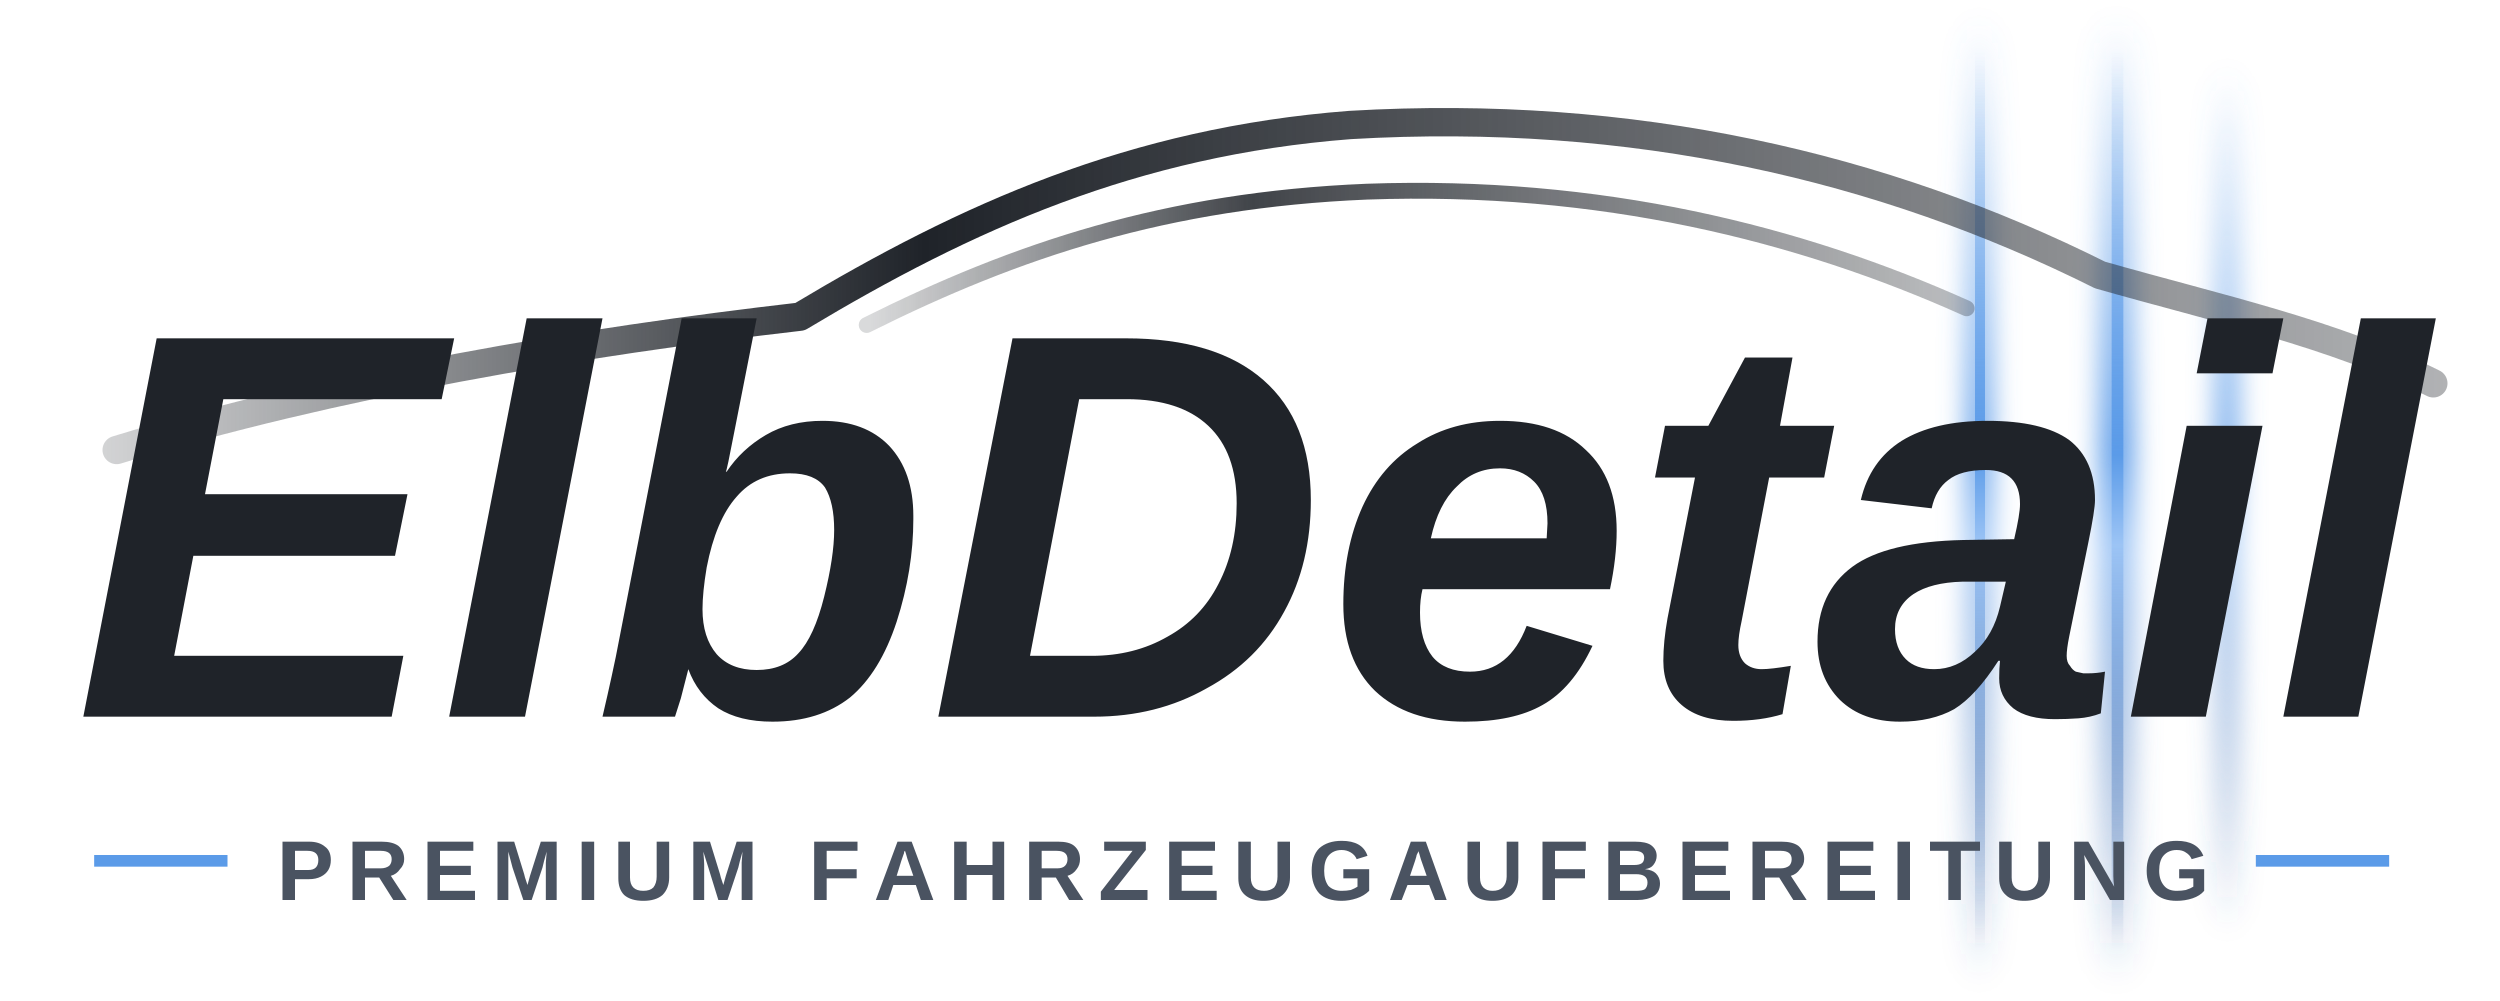
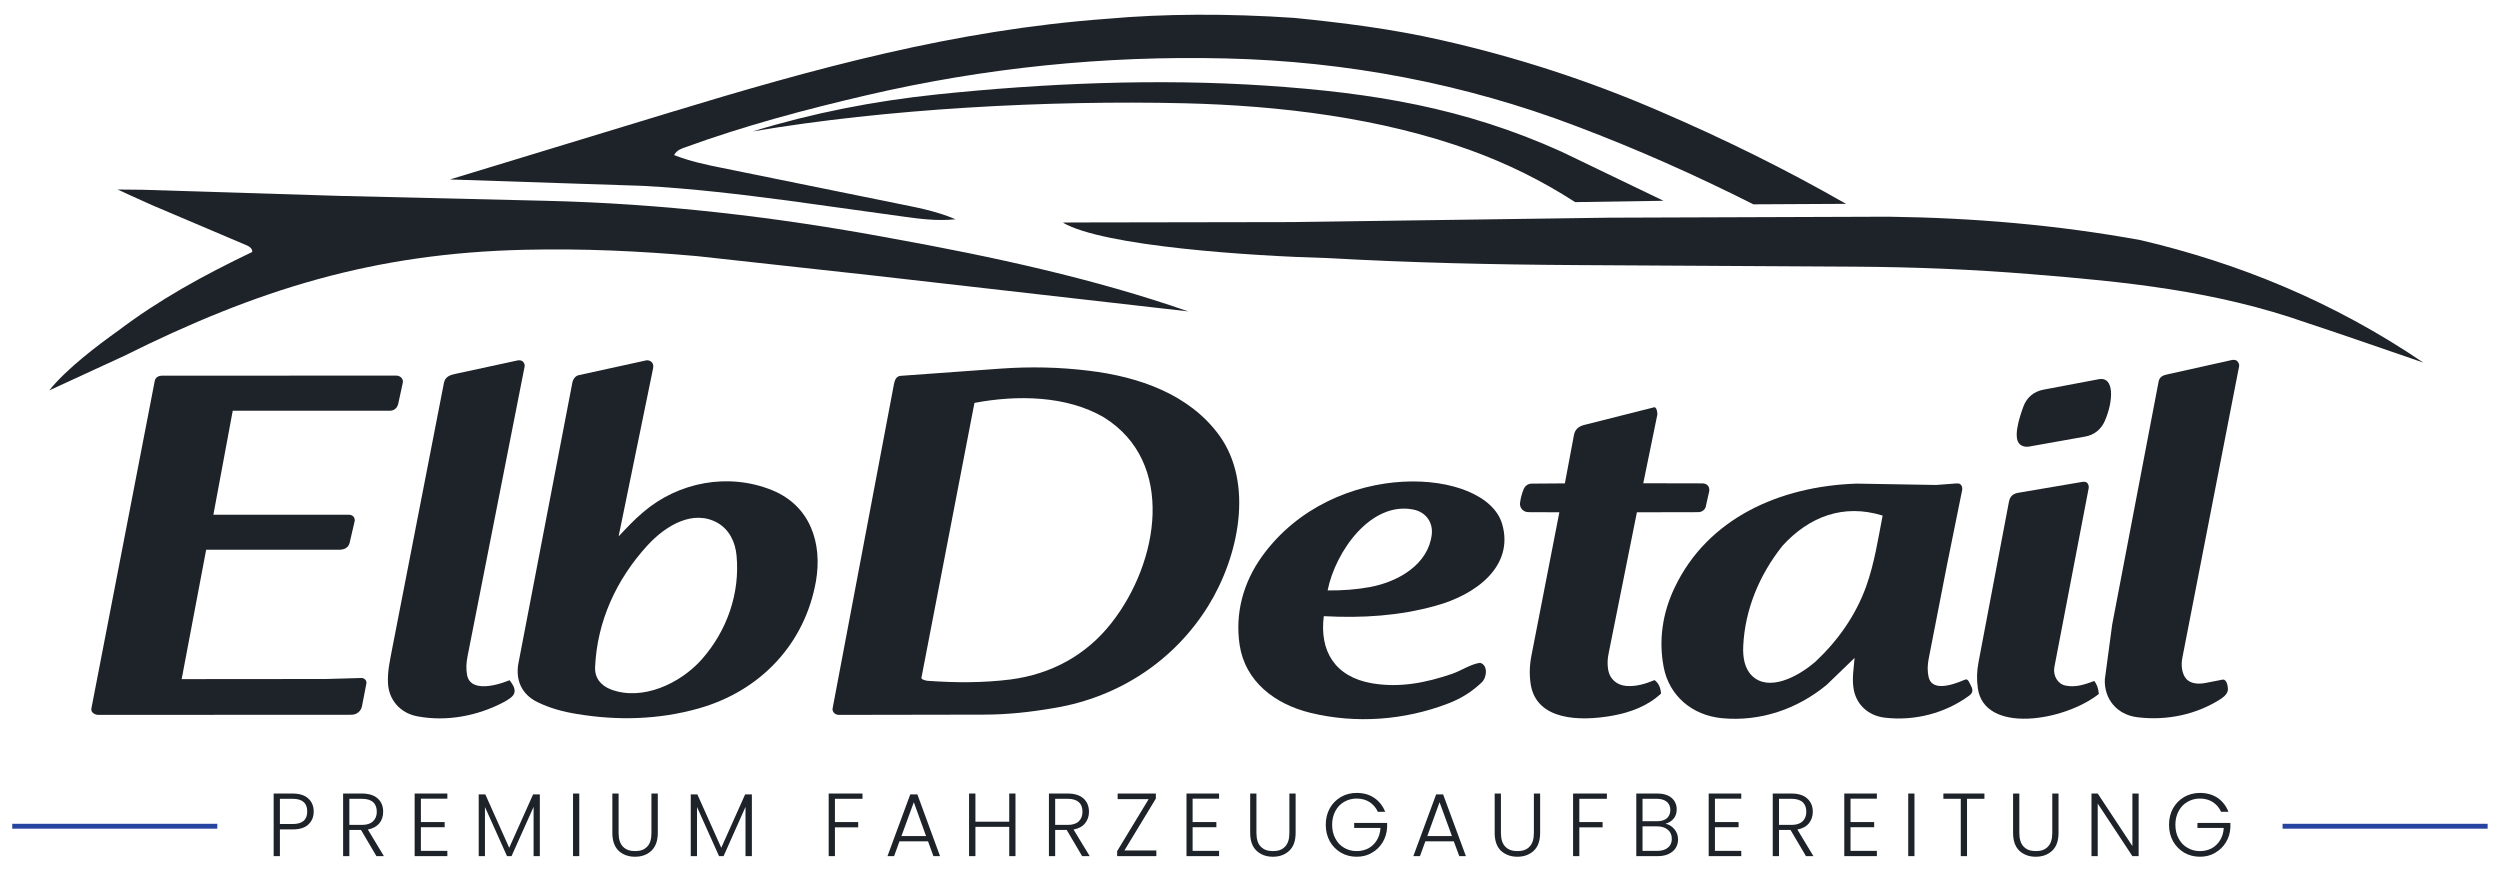
- <svg xmlns="http://www.w3.org/2000/svg" viewBox="0 0 300 120" width="300" height="120" role="img" aria-label="ElbDetail – Premium Fahrzeugaufbereitung">
-   <defs>
-     <linearGradient id="bar" x1="0" y1="0" x2="0" y2="1">
-       <stop offset="0" stop-color="#5b9be8" stop-opacity="0" />
-       <stop offset=".45" stop-color="#5b9be8" />
-       <stop offset=".55" stop-color="#9cc4f5" />
-       <stop offset="1" stop-color="#1c4f9c" stop-opacity="0" />
-     </linearGradient>
-     <linearGradient id="roof" x1="0" y1="0" x2="1" y2="0">
-       <stop offset="0" stop-color="#1f2329" stop-opacity=".2" />
-       <stop offset=".35" stop-color="#1f2329" />
-       <stop offset="1" stop-color="#1f2329" stop-opacity=".35" />
-     </linearGradient>
-     <filter id="glow" x="-200%" y="-10%" width="500%" height="120%">
-       <feGaussianBlur stdDeviation="1.6" />
-     </filter>
-   </defs>
-   <g filter="url(#glow)">
-     <rect x="236" y="2" width="3" height="116" fill="url(#bar)" />
-     <rect x="252" y="2" width="4" height="116" fill="url(#bar)" />
-     <rect x="266" y="8" width="2.5" height="104" fill="url(#bar)" />
+ <svg xmlns="http://www.w3.org/2000/svg" viewBox="23.96 36.52 204.09 70.85" width="204" height="71" role="img" aria-label="ElbDetail – Premium Fahrzeugaufbereitung">
+   <g fill="#1e2229">
+     <path d="M 49.04 102.68 C 49.04 102.34 48.95 102.08 48.75 101.91 C 48.56 101.73 48.26 101.64 47.84 101.64 L 46.81 101.64 L 46.81 103.7 L 47.84 103.7 C 48.64 103.7 49.04 103.36 49.04 102.68 M 49.13 103.74 C 48.85 104.01 48.41 104.14 47.84 104.14 L 46.81 104.14 L 46.81 106.32 L 46.3 106.32 L 46.3 101.21 L 47.84 101.21 C 48.41 101.21 48.84 101.35 49.13 101.62 C 49.42 101.88 49.57 102.24 49.57 102.68 C 49.57 103.12 49.42 103.47 49.13 103.74" />
+     <path d="M 52.48 103.77 L 53.52 103.77 C 53.91 103.77 54.21 103.67 54.41 103.48 C 54.62 103.28 54.72 103.02 54.72 102.7 C 54.72 102.36 54.62 102.1 54.43 101.92 C 54.23 101.74 53.93 101.64 53.51 101.64 L 52.48 101.64 Z M 54.69 106.32 L 53.43 104.18 L 52.48 104.18 L 52.48 106.32 L 51.97 106.32 L 51.97 101.21 L 53.51 101.21 C 54.07 101.21 54.51 101.35 54.8 101.62 C 55.1 101.89 55.24 102.25 55.24 102.7 C 55.24 103.07 55.14 103.38 54.93 103.64 C 54.71 103.9 54.4 104.07 53.99 104.15 L 55.3 106.32 Z M 54.69 106.32" />
+     <path d="M 58.32 101.63 L 58.32 103.54 L 60.26 103.54 L 60.26 103.96 L 58.32 103.96 L 58.32 105.89 L 60.48 105.89 L 60.48 106.32 L 57.81 106.32 L 57.81 101.21 L 60.48 101.21 L 60.48 101.63 Z M 58.32 101.63" />
+     <path d="M 68.03 101.28 L 68.03 106.32 L 67.52 106.32 L 67.52 102.3 L 65.72 106.32 L 65.35 106.32 L 63.55 102.31 L 63.55 106.32 L 63.04 106.32 L 63.04 101.28 L 63.58 101.28 L 65.53 105.64 L 67.48 101.28 Z M 68.03 101.28" />
+     <path d="M 71.25 106.32 L 70.74 106.32 L 70.74 101.21 L 71.25 101.21 Z M 71.25 106.32" />
+     <path d="M 74.46 101.21 L 74.46 104.43 C 74.46 104.93 74.58 105.31 74.82 105.55 C 75.06 105.8 75.39 105.91 75.81 105.91 C 76.23 105.91 76.55 105.8 76.79 105.55 C 77.03 105.31 77.14 104.94 77.14 104.43 L 77.14 101.21 L 77.66 101.21 L 77.66 104.42 C 77.66 105.07 77.48 105.55 77.14 105.88 C 76.8 106.2 76.35 106.37 75.8 106.37 C 75.25 106.37 74.8 106.2 74.46 105.88 C 74.12 105.55 73.95 105.07 73.95 104.42 L 73.95 101.21 Z M 74.46 101.21" />
+     <path d="M 85.34 101.28 L 85.34 106.32 L 84.82 106.32 L 84.82 102.3 L 83.03 106.32 L 82.66 106.32 L 80.86 102.31 L 80.86 106.32 L 80.35 106.32 L 80.35 101.28 L 80.89 101.28 L 82.84 105.64 L 84.79 101.28 Z M 85.34 101.28" />
+     <path d="M 94.37 101.21 L 94.37 101.64 L 92.12 101.64 L 92.12 103.54 L 94.02 103.54 L 94.02 103.97 L 92.12 103.97 L 92.12 106.32 L 91.61 106.32 L 91.61 101.21 Z M 94.37 101.21" />
+     <path d="M 99.56 104.68 L 98.56 101.92 L 97.55 104.68 Z M 99.72 105.11 L 97.39 105.11 L 96.95 106.32 L 96.41 106.32 L 98.27 101.28 L 98.85 101.28 L 100.7 106.32 L 100.16 106.32 Z M 99.72 105.11" />
+     <path d="M 106.86 101.21 L 106.86 106.32 L 106.35 106.32 L 106.35 103.93 L 103.59 103.93 L 103.59 106.32 L 103.07 106.32 L 103.07 101.21 L 103.59 101.21 L 103.59 103.51 L 106.35 103.51 L 106.35 101.21 Z M 106.86 101.21" />
+     <path d="M 110.1 103.77 L 111.13 103.77 C 111.53 103.77 111.83 103.67 112.03 103.48 C 112.23 103.28 112.33 103.02 112.33 102.7 C 112.33 102.36 112.23 102.1 112.04 101.92 C 111.84 101.74 111.54 101.64 111.12 101.64 L 110.1 101.64 Z M 112.3 106.32 L 111.04 104.18 L 110.1 104.18 L 110.1 106.32 L 109.59 106.32 L 109.59 101.21 L 111.12 101.21 C 111.69 101.21 112.12 101.35 112.42 101.62 C 112.71 101.89 112.86 102.25 112.86 102.7 C 112.86 103.07 112.75 103.38 112.54 103.64 C 112.33 103.9 112.02 104.07 111.6 104.15 L 112.92 106.32 Z M 112.3 106.32" />
+     <path d="M 115.75 105.86 L 118.36 105.86 L 118.36 106.32 L 115.16 106.32 L 115.16 105.91 L 117.73 101.67 L 115.2 101.67 L 115.2 101.21 L 118.32 101.21 L 118.32 101.62 Z M 115.75 105.86" />
+     <path d="M 121.32 101.63 L 121.32 103.54 L 123.26 103.54 L 123.26 103.96 L 121.32 103.96 L 121.32 105.89 L 123.48 105.89 L 123.48 106.32 L 120.82 106.32 L 120.82 101.21 L 123.48 101.21 L 123.48 101.63 Z M 121.32 101.63" />
+     <path d="M 126.53 101.21 L 126.53 104.43 C 126.53 104.93 126.65 105.31 126.89 105.55 C 127.13 105.8 127.46 105.91 127.88 105.91 C 128.3 105.91 128.63 105.8 128.86 105.55 C 129.1 105.31 129.22 104.94 129.22 104.43 L 129.22 101.21 L 129.73 101.21 L 129.73 104.42 C 129.73 105.07 129.56 105.55 129.21 105.88 C 128.87 106.2 128.43 106.37 127.88 106.37 C 127.32 106.37 126.88 106.2 126.54 105.88 C 126.19 105.55 126.02 105.07 126.02 104.42 L 126.02 101.21 Z M 126.53 101.21" />
+     <path d="M 136.44 102.7 C 136.29 102.37 136.07 102.11 135.77 101.91 C 135.47 101.72 135.12 101.62 134.71 101.62 C 134.34 101.62 134 101.71 133.69 101.89 C 133.39 102.06 133.15 102.31 132.98 102.63 C 132.8 102.96 132.71 103.34 132.71 103.76 C 132.71 104.19 132.8 104.57 132.98 104.89 C 133.15 105.22 133.39 105.47 133.69 105.64 C 134 105.82 134.34 105.91 134.71 105.91 C 135.07 105.91 135.39 105.83 135.68 105.68 C 135.96 105.52 136.19 105.3 136.36 105.02 C 136.54 104.73 136.63 104.41 136.66 104.02 L 134.51 104.02 L 134.51 103.61 L 137.2 103.61 L 137.2 103.98 C 137.17 104.43 137.05 104.84 136.83 105.2 C 136.61 105.56 136.32 105.84 135.95 106.05 C 135.59 106.27 135.17 106.37 134.71 106.37 C 134.24 106.37 133.81 106.26 133.43 106.04 C 133.05 105.81 132.74 105.51 132.52 105.11 C 132.3 104.71 132.19 104.26 132.19 103.76 C 132.19 103.26 132.3 102.81 132.52 102.41 C 132.74 102.02 133.05 101.71 133.43 101.49 C 133.81 101.27 134.24 101.16 134.71 101.16 C 135.26 101.16 135.74 101.29 136.14 101.56 C 136.55 101.84 136.85 102.22 137.04 102.7 Z M 136.44 102.7" />
+     <path d="M 142.49 104.68 L 141.48 101.92 L 140.48 104.68 Z M 142.64 105.11 L 140.32 105.11 L 139.88 106.32 L 139.34 106.32 L 141.2 101.28 L 141.77 101.28 L 143.63 106.32 L 143.09 106.32 Z M 142.64 105.11" />
+     <path d="M 146.49 101.21 L 146.49 104.43 C 146.49 104.93 146.61 105.31 146.85 105.55 C 147.09 105.8 147.42 105.91 147.84 105.91 C 148.26 105.91 148.59 105.8 148.82 105.55 C 149.06 105.31 149.18 104.94 149.18 104.43 L 149.18 101.21 L 149.69 101.21 L 149.69 104.42 C 149.69 105.07 149.52 105.55 149.17 105.88 C 148.83 106.2 148.38 106.37 147.83 106.37 C 147.29 106.37 146.84 106.2 146.49 105.88 C 146.15 105.55 145.98 105.07 145.98 104.42 L 145.98 101.21 Z M 146.49 101.21" />
+     <path d="M 155.14 101.21 L 155.14 101.64 L 152.89 101.64 L 152.89 103.54 L 154.79 103.54 L 154.79 103.97 L 152.89 103.97 L 152.89 106.32 L 152.38 106.32 L 152.38 101.21 Z M 155.14 101.21" />
+     <path d="M 160.13 105.62 C 160.34 105.45 160.44 105.21 160.44 104.9 C 160.44 104.59 160.33 104.35 160.12 104.17 C 159.9 103.98 159.61 103.89 159.24 103.89 L 158.05 103.89 L 158.05 105.89 L 159.27 105.89 C 159.64 105.89 159.92 105.8 160.13 105.62 M 158.05 103.47 L 159.24 103.47 C 159.58 103.47 159.85 103.39 160.04 103.23 C 160.22 103.06 160.32 102.84 160.32 102.55 C 160.32 102.27 160.22 102.05 160.04 101.89 C 159.85 101.73 159.57 101.64 159.21 101.64 L 158.05 101.64 Z M 160.65 104.12 C 160.85 104.36 160.95 104.64 160.95 104.95 C 160.95 105.21 160.89 105.44 160.76 105.65 C 160.63 105.86 160.44 106.02 160.19 106.14 C 159.95 106.26 159.65 106.32 159.3 106.32 L 157.54 106.32 L 157.54 101.21 L 159.25 101.21 C 159.77 101.21 160.16 101.34 160.43 101.57 C 160.7 101.81 160.84 102.12 160.84 102.5 C 160.84 102.82 160.75 103.07 160.58 103.27 C 160.41 103.47 160.19 103.6 159.92 103.68 C 160.21 103.73 160.45 103.88 160.65 104.12" />
+     <path d="M 163.96 101.63 L 163.96 103.54 L 165.89 103.54 L 165.89 103.96 L 163.96 103.96 L 163.96 105.89 L 166.11 105.89 L 166.11 106.32 L 163.45 106.32 L 163.45 101.21 L 166.11 101.21 L 166.11 101.63 Z M 163.96 101.63" />
+     <path d="M 169.19 103.77 L 170.22 103.77 C 170.62 103.77 170.91 103.67 171.12 103.48 C 171.32 103.28 171.42 103.02 171.42 102.7 C 171.42 102.36 171.32 102.1 171.13 101.92 C 170.93 101.74 170.62 101.64 170.21 101.64 L 169.19 101.64 Z M 171.39 106.32 L 170.13 104.18 L 169.19 104.18 L 169.19 106.32 L 168.68 106.32 L 168.68 101.21 L 170.21 101.21 C 170.78 101.21 171.21 101.35 171.5 101.62 C 171.8 101.89 171.95 102.25 171.95 102.7 C 171.95 103.07 171.84 103.38 171.63 103.64 C 171.42 103.9 171.11 104.07 170.69 104.15 L 172 106.32 Z M 171.39 106.32" />
+     <path d="M 175.03 101.63 L 175.03 103.54 L 176.96 103.54 L 176.96 103.96 L 175.03 103.96 L 175.03 105.89 L 177.18 105.89 L 177.18 106.32 L 174.52 106.32 L 174.52 101.21 L 177.18 101.21 L 177.18 101.63 Z M 175.03 101.63" />
+     <path d="M 180.25 106.32 L 179.74 106.32 L 179.74 101.21 L 180.25 101.21 Z M 180.25 106.32" />
+     <path d="M 185.96 101.21 L 185.96 101.64 L 184.54 101.64 L 184.54 106.32 L 184.03 106.32 L 184.03 101.64 L 182.61 101.64 L 182.61 101.21 Z M 185.96 101.21" />
+     <path d="M 188.81 101.21 L 188.81 104.43 C 188.81 104.93 188.93 105.31 189.17 105.55 C 189.41 105.8 189.74 105.91 190.16 105.91 C 190.58 105.91 190.91 105.8 191.14 105.55 C 191.38 105.31 191.5 104.94 191.5 104.43 L 191.5 101.21 L 192.01 101.21 L 192.01 104.42 C 192.01 105.07 191.84 105.55 191.49 105.88 C 191.15 106.2 190.7 106.37 190.15 106.37 C 189.6 106.37 189.16 106.2 188.81 105.88 C 188.47 105.55 188.3 105.07 188.3 104.42 L 188.3 101.21 Z M 188.81 101.21" />
+     <path d="M 198.55 106.32 L 198.04 106.32 L 195.21 102.03 L 195.21 106.32 L 194.7 106.32 L 194.7 101.21 L 195.21 101.21 L 198.04 105.5 L 198.04 101.21 L 198.55 101.21 Z M 198.55 106.32" />
+     <path d="M 205.28 102.7 C 205.13 102.37 204.91 102.11 204.61 101.91 C 204.31 101.72 203.96 101.62 203.55 101.62 C 203.18 101.62 202.84 101.71 202.54 101.89 C 202.23 102.06 202 102.31 201.82 102.63 C 201.64 102.96 201.55 103.34 201.55 103.76 C 201.55 104.19 201.64 104.57 201.82 104.89 C 202 105.22 202.23 105.47 202.54 105.64 C 202.84 105.82 203.18 105.91 203.55 105.91 C 203.91 105.91 204.23 105.83 204.52 105.68 C 204.8 105.52 205.03 105.3 205.2 105.02 C 205.38 104.73 205.47 104.41 205.5 104.02 L 203.35 104.02 L 203.35 103.61 L 206.04 103.61 L 206.04 103.98 C 206.02 104.43 205.89 104.84 205.67 105.2 C 205.45 105.56 205.16 105.84 204.79 106.05 C 204.43 106.27 204.01 106.37 203.55 106.37 C 203.09 106.37 202.66 106.26 202.27 106.04 C 201.89 105.81 201.59 105.51 201.36 105.11 C 201.14 104.71 201.03 104.26 201.03 103.76 C 201.03 103.26 201.14 102.81 201.36 102.41 C 201.59 102.02 201.89 101.71 202.27 101.49 C 202.66 101.27 203.09 101.16 203.55 101.16 C 204.1 101.16 204.58 101.29 204.99 101.56 C 205.4 101.84 205.69 102.22 205.88 102.7 Z M 205.28 102.7" />
+     <path d="M 120.96 61.85 C 113.29 59.18 105.06 57.39 96.65 55.87 C 87.31 54.13 77.95 53.04 68.46 52.82 L 51.66 52.42 L 35.56 51.92 C 34.83 51.91 33.56 51.9 33.56 51.9 C 33.56 51.9 35.66 52.87 36.43 53.2 L 44.13 56.47 C 44.34 56.56 44.58 56.74 44.55 57 C 40.52 58.93 36.96 60.89 33.59 63.44 C 31.99 64.58 29.4 66.52 27.98 68.3 L 34.08 65.49 C 44.98 60.06 54.45 57.1 66.81 56.82 C 71.56 56.71 76.14 56.92 80.88 57.34 L 95.07 58.9 Z M 120.96 61.85" />
+     <path d="M 129.62 37.89 C 133.68 38.3 137.6 38.79 141.6 39.7 C 147.76 41.09 153.68 43.01 159.47 45.52 C 164.7 47.77 169.72 50.24 174.66 53.07 L 167.1 53.11 C 162.38 50.73 157.62 48.61 152.67 46.74 C 143.51 43.25 133.87 41.43 124.04 41.2 C 114.12 40.96 104.32 41.96 94.68 44.21 C 89.66 45.38 84.75 46.69 79.94 48.44 C 79.55 48.58 79.23 48.67 78.99 49.09 C 80.29 49.6 81.54 49.86 82.92 50.14 L 96.99 53 C 98.7 53.35 100.29 53.62 101.97 54.33 C 100.4 54.49 98.98 54.29 97.48 54.08 L 88.54 52.84 C 84.46 52.3 80.52 51.82 76.39 51.6 L 60.69 51.08 L 78.55 45.64 C 90.48 42.01 101.86 38.87 114.38 37.96 C 118.93 37.55 124.15 37.52 129.62 37.89" />
+     <path d="M 221.79 66.03 C 218.19 64.79 214.62 63.55 212.35 62.81 C 204.82 60.15 197.44 59.43 189.76 58.81 C 184.95 58.42 180.28 58.23 175.45 58.2 L 152.66 58.07 C 145.85 58.03 139.16 57.88 132.39 57.5 C 126.09 57.33 114.02 56.54 110.72 54.6 L 111.62 54.59 L 129.39 54.56 L 155.32 54.2 L 178.12 54.12 C 185.07 54.21 191.88 54.79 198.7 56.03 C 206.71 57.91 214.45 61.05 221.79 66.03" />
+     <path d="M 127.31 43.42 C 118.43 42.83 109.28 43.22 100.43 44.14 C 95.3 44.68 90.32 45.65 85.4 47.16 C 85.51 47.16 86.17 47.16 85.4 47.16 C 96.31 45.3 109.55 44.6 120.65 44.86 C 128.47 45.05 136.67 46.04 144.02 48.7 C 147.04 49.8 149.82 51.17 152.55 52.93 L 159.76 52.82 L 151.43 48.81 C 143.47 45.21 135.96 44 127.31 43.42" />
+     <path d="M 114.7 87.28 C 112.64 89.91 109.8 91.46 106.45 91.9 C 104.19 92.18 102 92.17 99.71 92.01 C 99.6 92.01 99.15 91.9 99.18 91.77 L 103.51 69.32 C 106.99 68.66 111.02 68.72 114.06 70.49 C 119.98 74.15 118.57 82.35 114.7 87.28 M 123.48 71.95 C 121.05 68.62 116.94 67.18 112.82 66.69 C 110.43 66.4 108.1 66.35 105.68 66.52 L 97.5 67.11 C 97.13 67.13 97 67.46 96.94 67.78 L 91.93 94.26 C 91.88 94.56 92.16 94.79 92.43 94.79 L 104.18 94.77 C 106.19 94.77 108.03 94.57 110.07 94.22 C 115.38 93.32 119.84 90.32 122.58 85.92 C 125.09 81.88 126.35 75.89 123.48 71.95" />
+     <path d="M 53.39 91.78 L 50.55 91.86 L 38.79 91.87 L 40.79 81.31 L 51.62 81.31 C 52.1 81.31 52.41 81.12 52.5 80.75 L 52.91 78.99 C 52.97 78.71 52.78 78.46 52.46 78.45 L 41.38 78.45 L 42.96 69.96 L 55.73 69.96 C 56.13 69.98 56.39 69.74 56.47 69.39 L 56.84 67.69 C 56.91 67.37 56.66 67.09 56.29 67.09 L 37.18 67.1 C 36.89 67.1 36.64 67.25 36.59 67.54 L 31.42 94.27 C 31.36 94.59 31.7 94.79 32 94.79 L 52.64 94.78 C 53.1 94.78 53.43 94.47 53.51 94.09 L 53.87 92.23 C 53.92 91.95 53.66 91.74 53.39 91.78" />
+     <path d="M 62.09 91.54 C 62 91.03 62.02 90.55 62.13 90 L 66.79 66.34 C 66.82 66.15 66.71 66.01 66.65 65.95 C 66.57 65.86 66.39 65.82 66.23 65.85 L 61.14 66.95 C 60.7 67.04 60.3 67.18 60.2 67.69 L 55.94 89.57 C 55.77 90.48 55.6 91.22 55.63 92.13 C 55.67 93.5 56.57 94.64 58.05 94.91 C 60.43 95.36 62.96 94.87 65.08 93.75 C 65.41 93.57 65.91 93.29 65.96 92.95 C 66.03 92.55 65.74 92.21 65.56 91.96 C 64.1 92.55 62.33 92.82 62.09 91.54" />
+     <path d="M 81.23 90.28 C 79.47 92.25 76.39 93.67 73.85 92.72 C 73.03 92.41 72.51 91.8 72.54 90.91 C 72.7 87.18 74.26 83.74 76.82 80.95 C 78.32 79.31 80.57 77.99 82.55 79.12 C 83.51 79.68 83.99 80.69 84.09 81.79 C 84.38 84.84 83.32 87.93 81.23 90.28 M 87 76.45 C 83.44 75 79.36 75.77 76.48 78.23 C 75.73 78.86 75.13 79.51 74.46 80.22 L 77.27 66.53 C 77.31 66.3 77.3 66.16 77.18 66.01 C 77.11 65.92 76.91 65.81 76.71 65.85 L 71.19 67.06 C 70.92 67.12 70.73 67.4 70.68 67.69 L 66.29 90.54 C 66.02 91.93 66.54 93.11 67.82 93.74 C 68.84 94.24 69.91 94.53 71.08 94.72 C 74.4 95.27 77.73 95.18 80.97 94.27 C 86.1 92.83 89.68 88.94 90.57 83.88 C 91.11 80.77 90.11 77.72 87 76.45" />
+     <path d="M 206.16 65.82 L 200.86 67 C 200.53 67.07 200.25 67.2 200.18 67.58 L 196.39 87.42 L 195.79 91.89 C 195.72 93.48 196.77 94.77 198.43 94.98 C 200.8 95.28 203.27 94.78 205.28 93.47 C 205.63 93.24 205.83 92.98 205.84 92.7 C 205.84 92.45 205.74 91.86 205.41 91.91 L 204.03 92.18 C 203.51 92.28 202.82 92.29 202.43 91.84 C 202.07 91.42 202 90.73 202.12 90.12 L 206.75 66.34 C 206.79 66.15 206.67 65.99 206.59 65.9 C 206.5 65.81 206.34 65.79 206.16 65.82" />
+     <path d="M 192.59 92.4 C 191.96 92.28 191.54 91.6 191.67 90.89 L 194.47 76.29 C 194.51 76.09 194.42 75.92 194.34 75.84 C 194.26 75.77 194.11 75.74 193.95 75.77 L 188.71 76.66 C 188.27 76.74 188.04 76.97 187.96 77.4 L 185.48 90.48 C 185.34 91.22 185.32 91.89 185.42 92.6 C 185.94 96.38 192.47 95.32 195.3 93.08 C 195.26 92.59 195.14 92.31 194.93 92.02 C 194.17 92.3 193.43 92.57 192.59 92.4" />
+     <path d="M 195.28 67.39 L 190.78 68.24 C 189.98 68.39 189.41 68.89 189.14 69.62 C 188.75 70.68 188.28 72.27 188.89 72.73 C 189.02 72.84 189.29 72.94 189.58 72.89 L 194.18 72.07 C 194.94 71.94 195.49 71.47 195.79 70.79 C 196.48 69.21 196.61 67.13 195.28 67.39" />
+     <path d="M 176.31 84.29 C 175.46 86.66 174 88.73 172.16 90.45 C 170.67 91.74 168.32 92.91 166.98 91.59 C 166.36 90.98 166.23 90.05 166.27 89.18 C 166.41 86.17 167.6 83.34 169.48 80.98 C 171.66 78.59 174.47 77.53 177.65 78.52 C 177.26 80.53 176.98 82.41 176.31 84.29 M 184.38 91.91 C 183.1 92.47 181.64 92.82 181.4 91.68 C 181.3 91.22 181.31 90.75 181.4 90.26 L 182.88 82.67 L 184.15 76.4 C 184.18 76.22 184.09 76.02 183.98 75.95 C 183.9 75.89 183.76 75.89 183.61 75.9 L 182.01 76.02 L 175.52 75.91 C 169.22 76.12 163.35 78.76 160.67 84.4 C 159.68 86.47 159.35 88.69 159.78 90.91 C 160.23 93.22 162.08 94.82 164.53 95.06 C 167.66 95.36 170.7 94.31 173.08 92.34 L 175.36 90.14 C 175.29 90.99 175.16 91.72 175.26 92.52 C 175.42 93.87 176.42 94.86 177.85 95.02 C 180.28 95.3 182.76 94.65 184.7 93.23 C 185.03 93 185.06 92.73 184.82 92.33 C 184.75 92.2 184.62 91.8 184.38 91.91" />
+     <path d="M 159.03 91.95 C 158.26 92.27 157.54 92.48 156.75 92.43 C 155.96 92.37 155.39 91.88 155.25 91.14 C 155.17 90.68 155.18 90.23 155.29 89.73 L 157.59 78.25 L 162.59 78.24 C 162.88 78.24 163.1 78.08 163.2 77.84 L 163.5 76.5 C 163.53 76.12 163.3 75.89 162.93 75.89 L 158.11 75.88 L 159.25 70.32 C 159.29 70.16 159.21 69.63 158.99 69.68 L 153.29 71.12 C 152.84 71.23 152.53 71.49 152.45 71.95 L 151.71 75.89 L 149 75.91 C 148.7 75.91 148.46 76.1 148.35 76.35 C 148.2 76.72 148.1 77.08 148.05 77.48 C 148 77.89 148.3 78.23 148.73 78.24 L 151.26 78.25 L 148.98 89.95 C 148.82 90.78 148.8 91.56 148.93 92.35 C 149.43 95.21 152.86 95.35 155.62 94.85 C 157.08 94.58 158.46 94.07 159.56 93.05 C 159.53 92.56 159.35 92.18 159.03 91.95" />
+     <path d="M 140.84 80.09 C 140.55 82.46 138.2 83.9 135.82 84.35 C 134.68 84.56 133.57 84.64 132.34 84.63 C 132.99 81.41 135.9 77.33 139.35 78.03 C 140.37 78.23 140.97 79.09 140.84 80.09 M 127 81.83 C 125.45 83.98 124.77 86.5 125.16 89.09 C 125.61 92.03 127.99 93.9 130.93 94.62 C 134.65 95.53 138.62 95.23 142.18 93.86 C 143.26 93.45 144.13 92.89 144.92 92.14 C 145.37 91.71 145.43 90.69 144.78 90.54 C 144 90.65 143.26 91.18 142.5 91.44 C 140.39 92.16 138.24 92.6 135.96 92.21 C 132.91 91.68 131.67 89.55 132.03 86.73 C 135.16 86.9 138.18 86.71 141.13 85.89 C 144.5 84.98 147.58 82.62 146.59 79.21 C 145.27 74.62 132.88 73.71 127 81.83" />
  </g>
-   <rect x="237" y="6" width="1.2" height="108" fill="url(#bar)" />
-   <rect x="253.4" y="6" width="1.4" height="108" fill="url(#bar)" />
-   <path d="M14 54 C 40 46, 70 41, 96 38 C 116 26, 136 17, 162 15 C 196 13, 226 20, 252 33 C 266 37, 280 40, 292 46" fill="none" stroke="url(#roof)" stroke-width="3.4" stroke-linecap="round" stroke-linejoin="round" />
-   <path d="M104 39 C 122 30, 140 24, 164 23 C 192 22, 216 28, 236 37" fill="none" stroke="url(#roof)" stroke-width="1.9" stroke-linecap="round" opacity=".85" />
-   <path d="M10 86 18.8 40.6H54.5L53 47.9H26.8L24.6 59.3H48.9L47.4 66.7H23.2L20.9 78.7H48.4L47 86Z M53.9 86 63.2 38.2H72.3L63 86Z M98.7 50.5Q103.8 50.5 106.7 53.5Q109.6 56.6 109.6 61.9V62.3Q109.6 68.4 107.6 74.6Q105.6 80.7 102 83.7Q98.3 86.6 92.7 86.6Q88.7 86.6 86.2 85Q83.7 83.3 82.6 80.3H82.6L81.7 83.8L81 86H72.3Q72.4 85.5 72.9 83.4Q73.4 81.2 73.9 78.8L81.8 38.2H90.8L88.1 51.9Q87.2 56.6 87.1 56.6H87.2Q89 53.9 91.9 52.2Q94.8 50.5 98.7 50.5ZM94.8 56.8Q90.8 56.8 88.4 59.6Q85.9 62.4 84.8 68.1Q84.3 71.1 84.3 73.1Q84.3 76.5 86 78.5Q87.7 80.4 90.8 80.4Q94 80.4 95.8 78.4Q97.7 76.4 98.9 71.6Q100.1 66.8 100.1 63.6Q100.1 60.3 99 58.5Q97.8 56.8 94.8 56.8Z M135.1 40.6Q145.9 40.6 151.6 45.6Q157.3 50.6 157.3 60Q157.3 67.6 154.1 73.4Q150.9 79.3 144.8 82.6Q138.8 86 131.3 86H112.6L121.5 40.6ZM123.6 78.7H131Q136.1 78.7 140.1 76.4Q144.1 74.2 146.2 70.1Q148.4 65.9 148.4 60.4Q148.4 54.3 145 51.1Q141.6 47.9 135.2 47.9H129.5Z M170.7 70.7Q170.4 71.9 170.4 73.5Q170.4 76.9 171.9 78.8Q173.4 80.6 176.4 80.6Q181.1 80.6 183.2 75.1L191.1 77.5Q188.7 82.6 185.1 84.6Q181.6 86.6 175.8 86.6Q168.9 86.6 165 82.9Q161.2 79.2 161.2 72.5Q161.2 65.9 163.5 60.8Q165.8 55.8 170.1 53.2Q174.3 50.5 180 50.5Q186.7 50.5 190.3 54Q194 57.4 194 63.7Q194 66.9 193.2 70.7ZM185.6 64.6 185.7 62.8Q185.7 59.4 184.1 57.8Q182.5 56.2 180 56.2Q176.9 56.2 174.8 58.4Q172.6 60.5 171.7 64.6Z M208 86.5Q204 86.5 201.8 84.6Q199.6 82.7 199.6 79.3Q199.6 77 200.1 74.2L203.4 57.3H198.6L199.8 51.1H205L209.4 42.9H215.1L213.6 51.1H220.1L218.9 57.3H212.3L209 74.5Q208.6 76.3 208.6 77.4Q208.6 78.8 209.4 79.6Q210.2 80.3 211.4 80.3Q212.5 80.3 214.9 79.9L213.9 85.7Q211.3 86.5 208 86.5Z M246.6 86.3Q243.3 86.3 241.6 85Q239.9 83.6 239.9 81.4Q239.9 80.2 240 79.3H239.8Q237.1 83.5 234.5 85.1Q231.8 86.6 228 86.6Q223.5 86.6 220.8 84Q218.1 81.3 218.1 77Q218.1 71.1 222.3 68Q226.4 65 235.6 64.8L241.7 64.7Q242.4 61.7 242.4 60.5Q242.4 56.4 238.3 56.4Q235.3 56.4 233.8 57.6Q232.3 58.7 231.8 61L223.3 60Q224.4 55.3 228.2 52.9Q232.1 50.5 238.5 50.5Q245.1 50.5 248.3 52.8Q251.4 55.2 251.4 60Q251.4 61.2 250.6 65.1L248.3 76.4Q248 77.9 248 78.7Q248 79.5 248.4 79.9Q248.7 80.4 249.1 80.6Q249.5 80.7 250 80.8Q250.4 80.8 250.6 80.8Q251.6 80.8 252.6 80.6L252.1 85.6Q250.8 86.1 249.4 86.2Q248 86.3 246.6 86.3ZM240.7 69.8H235.5Q231.7 69.9 229.6 71.3Q227.4 72.8 227.4 75.5Q227.4 77.8 228.7 79.1Q229.9 80.3 232.1 80.3Q234.8 80.3 237 78.2Q239.2 76.2 240 72.8Z M263.6 44.8 264.9 38.2H274L272.7 44.8ZM255.7 86 262.4 51.1H271.5L264.7 86Z M274 86 283.3 38.2H292.3L283 86Z" fill="#1f2329" />
-   <rect x="11.3" y="102.6" width="16" height="1.4" fill="#5b9be8" />
-   <rect x="270.7" y="102.6" width="16" height="1.4" fill="#5b9be8" />
-   <path d="M39.7 103.2Q39.7 103.9 39.4 104.4Q39.1 104.9 38.5 105.2Q37.9 105.5 37.1 105.5H35.4V108H33.9V101H37.1Q38.3 101 39 101.6Q39.7 102.1 39.7 103.2ZM38.2 103.2Q38.2 102.1 36.9 102.1H35.4V104.4H37Q37.6 104.4 37.9 104.1Q38.2 103.8 38.2 103.2Z M47.2 108 45.5 105.3H43.8V108H42.3V101H45.8Q47.1 101 47.8 101.5Q48.5 102.1 48.5 103.1Q48.5 103.8 48 104.3Q47.6 104.9 46.9 105.1L48.8 108ZM47 103.1Q47 102.1 45.7 102.1H43.8V104.2H45.7Q46.3 104.2 46.7 103.9Q47 103.6 47 103.1Z M51.3 108V101H56.8V102.1H52.8V103.9H56.5V105H52.8V106.9H57V108Z M65.5 108V103.7Q65.5 103.6 65.5 103.5Q65.5 103.3 65.6 102.2Q65.2 103.6 65.1 104.1L63.8 108H62.8L61.5 104.1L61 102.2Q61 103.4 61 103.7V108H59.7V101H61.7L62.9 104.9L63 105.3L63.3 106.2L63.6 105.1L64.9 101H66.8V108Z M69.8 108V101H71.3V108Z M77.2 108.1Q75.7 108.1 74.9 107.4Q74.2 106.7 74.2 105.4V101H75.6V105.3Q75.6 106.1 76 106.5Q76.4 106.9 77.2 106.9Q78 106.9 78.4 106.5Q78.8 106 78.8 105.2V101H80.3V105.3Q80.3 106.6 79.5 107.4Q78.7 108.1 77.2 108.1Z M89 108V103.7Q89 103.6 89 103.5Q89 103.3 89.1 102.2Q88.7 103.6 88.6 104.1L87.3 108H86.2L85 104.1L84.4 102.2Q84.5 103.4 84.5 103.7V108H83.2V101H85.2L86.4 104.9L86.5 105.3L86.8 106.2L87.1 105.1L88.4 101H90.3V108Z M99.2 102.1V104.3H102.8V105.4H99.2V108H97.7V101H102.9V102.1Z M110.5 108 109.9 106.2H107.2L106.6 108H105.1L107.7 101H109.4L112 108ZM108.6 102.1 108.5 102.2Q108.5 102.4 108.4 102.6Q108.3 102.8 107.6 105.1H109.6L108.9 103.1L108.7 102.4Z M119.1 108V105H116V108H114.5V101H116V103.8H119.1V101H120.5V108Z M128.3 108 126.7 105.3H125V108H123.5V101H127Q128.3 101 128.9 101.5Q129.6 102.1 129.6 103.1Q129.6 103.8 129.2 104.3Q128.8 104.9 128.1 105.1L130 108ZM128.1 103.1Q128.1 102.1 126.8 102.1H125V104.2H126.9Q127.5 104.2 127.8 103.9Q128.1 103.6 128.1 103.1Z M137.7 108H132.1V107L135.9 102.1H132.5V101H137.5V102L133.7 106.8H137.7Z M140.3 108V101H145.8V102.1H141.8V103.9H145.5V105H141.8V106.9H146V108Z M151.6 108.1Q150.2 108.1 149.4 107.4Q148.6 106.7 148.6 105.4V101H150.1V105.3Q150.1 106.1 150.5 106.5Q150.9 106.9 151.7 106.9Q152.4 106.9 152.9 106.5Q153.3 106 153.3 105.2V101H154.8V105.3Q154.8 106.6 153.9 107.4Q153.1 108.1 151.6 108.1Z M161 106.9Q161.6 106.9 162.1 106.8Q162.6 106.6 162.9 106.4V105.4H161.2V104.3H164.3V106.9Q163.7 107.5 162.8 107.8Q161.9 108.1 161 108.1Q159.2 108.1 158.3 107.2Q157.4 106.2 157.4 104.5Q157.4 102.7 158.3 101.8Q159.3 100.9 161 100.9Q163.5 100.9 164.1 102.7L162.8 103.1Q162.6 102.6 162.1 102.3Q161.6 102 161 102Q160 102 159.4 102.7Q158.9 103.3 158.9 104.5Q158.9 105.6 159.4 106.3Q160 106.9 161 106.9Z M172.2 108 171.5 106.2H168.9L168.2 108H166.8L169.3 101H171.1L173.6 108ZM170.2 102.1 170.2 102.2Q170.1 102.4 170 102.6Q170 102.8 169.2 105.1H171.2L170.5 103.1L170.3 102.4Z M179.1 108.1Q177.6 108.1 176.9 107.4Q176.1 106.7 176.1 105.4V101H177.6V105.3Q177.6 106.1 178 106.5Q178.4 106.9 179.1 106.9Q179.9 106.9 180.3 106.5Q180.8 106 180.8 105.2V101H182.2V105.3Q182.2 106.6 181.4 107.4Q180.6 108.1 179.1 108.1Z M186.6 102.1V104.3H190.2V105.4H186.6V108H185.1V101H190.3V102.1Z M199.2 106Q199.2 107 198.5 107.5Q197.7 108 196.5 108H193V101H196.2Q197.5 101 198.1 101.4Q198.8 101.9 198.8 102.7Q198.8 103.3 198.4 103.8Q198.1 104.2 197.4 104.3Q198.3 104.4 198.7 104.8Q199.2 105.3 199.2 106ZM197.3 102.9Q197.3 102.5 197 102.3Q196.7 102.1 196.1 102.1H194.4V103.8H196.1Q196.7 103.8 197 103.6Q197.3 103.4 197.3 102.9ZM197.7 105.9Q197.7 104.9 196.3 104.9H194.4V106.9H196.3Q197.1 106.9 197.4 106.7Q197.7 106.4 197.7 105.9Z M201.9 108V101H207.4V102.1H203.4V103.9H207.1V105H203.4V106.9H207.6V108Z M215.2 108 213.5 105.3H211.8V108H210.3V101H213.8Q215.1 101 215.8 101.5Q216.5 102.1 216.5 103.1Q216.5 103.8 216 104.3Q215.6 104.9 214.9 105.1L216.8 108ZM215 103.1Q215 102.1 213.7 102.1H211.8V104.2H213.7Q214.3 104.2 214.7 103.9Q215 103.6 215 103.1Z M219.3 108V101H224.8V102.1H220.8V103.9H224.5V105H220.8V106.9H225V108Z M227.7 108V101H229.2V108Z M235.3 102.1V108H233.8V102.1H231.6V101H237.6V102.1Z M242.9 108.1Q241.4 108.1 240.7 107.4Q239.9 106.7 239.9 105.4V101H241.4V105.3Q241.4 106.1 241.8 106.5Q242.2 106.9 242.9 106.9Q243.7 106.9 244.1 106.5Q244.6 106 244.6 105.2V101H246V105.3Q246 106.6 245.2 107.4Q244.4 108.1 242.9 108.1Z M253.2 108 250.1 102.6Q250.2 103.4 250.2 103.9V108H248.9V101H250.6L253.7 106.4Q253.6 105.7 253.6 105.1V101H254.9V108Z M261.2 106.9Q261.8 106.9 262.3 106.8Q262.9 106.6 263.2 106.4V105.4H261.5V104.3H264.5V106.9Q264 107.5 263.1 107.8Q262.2 108.1 261.2 108.1Q259.5 108.1 258.6 107.2Q257.6 106.2 257.6 104.5Q257.6 102.7 258.6 101.8Q259.5 100.9 261.2 100.9Q263.7 100.9 264.4 102.7L263 103.1Q262.8 102.6 262.3 102.3Q261.9 102 261.2 102Q260.2 102 259.6 102.7Q259.1 103.3 259.1 104.5Q259.1 105.6 259.7 106.3Q260.2 106.9 261.2 106.9Z" fill="#4a5361" />
+   <g fill="#2744a0">
+     <path d="M 41.7 104.08 L 24.96 104.08 L 24.96 103.68 L 41.7 103.68 Z M 41.7 104.08" />
+     <path d="M 227.04 104.08 L 210.3 104.08 L 210.3 103.68 L 227.04 103.68 Z M 227.04 104.08" />
+   </g>
</svg>
